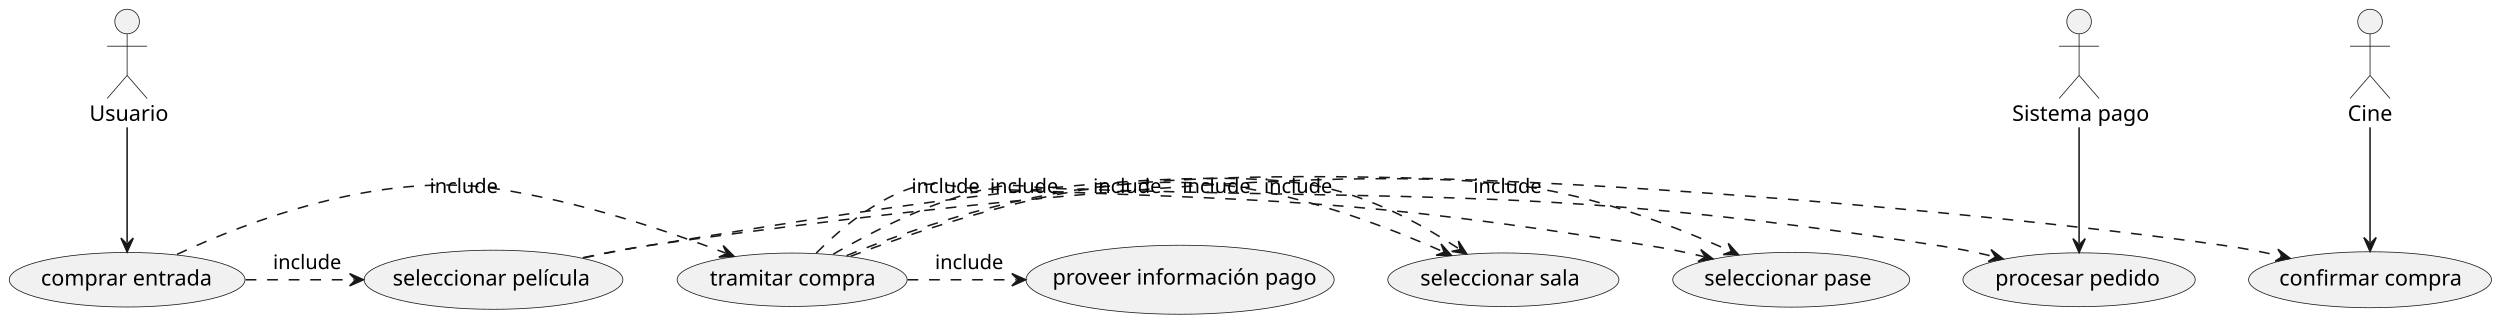
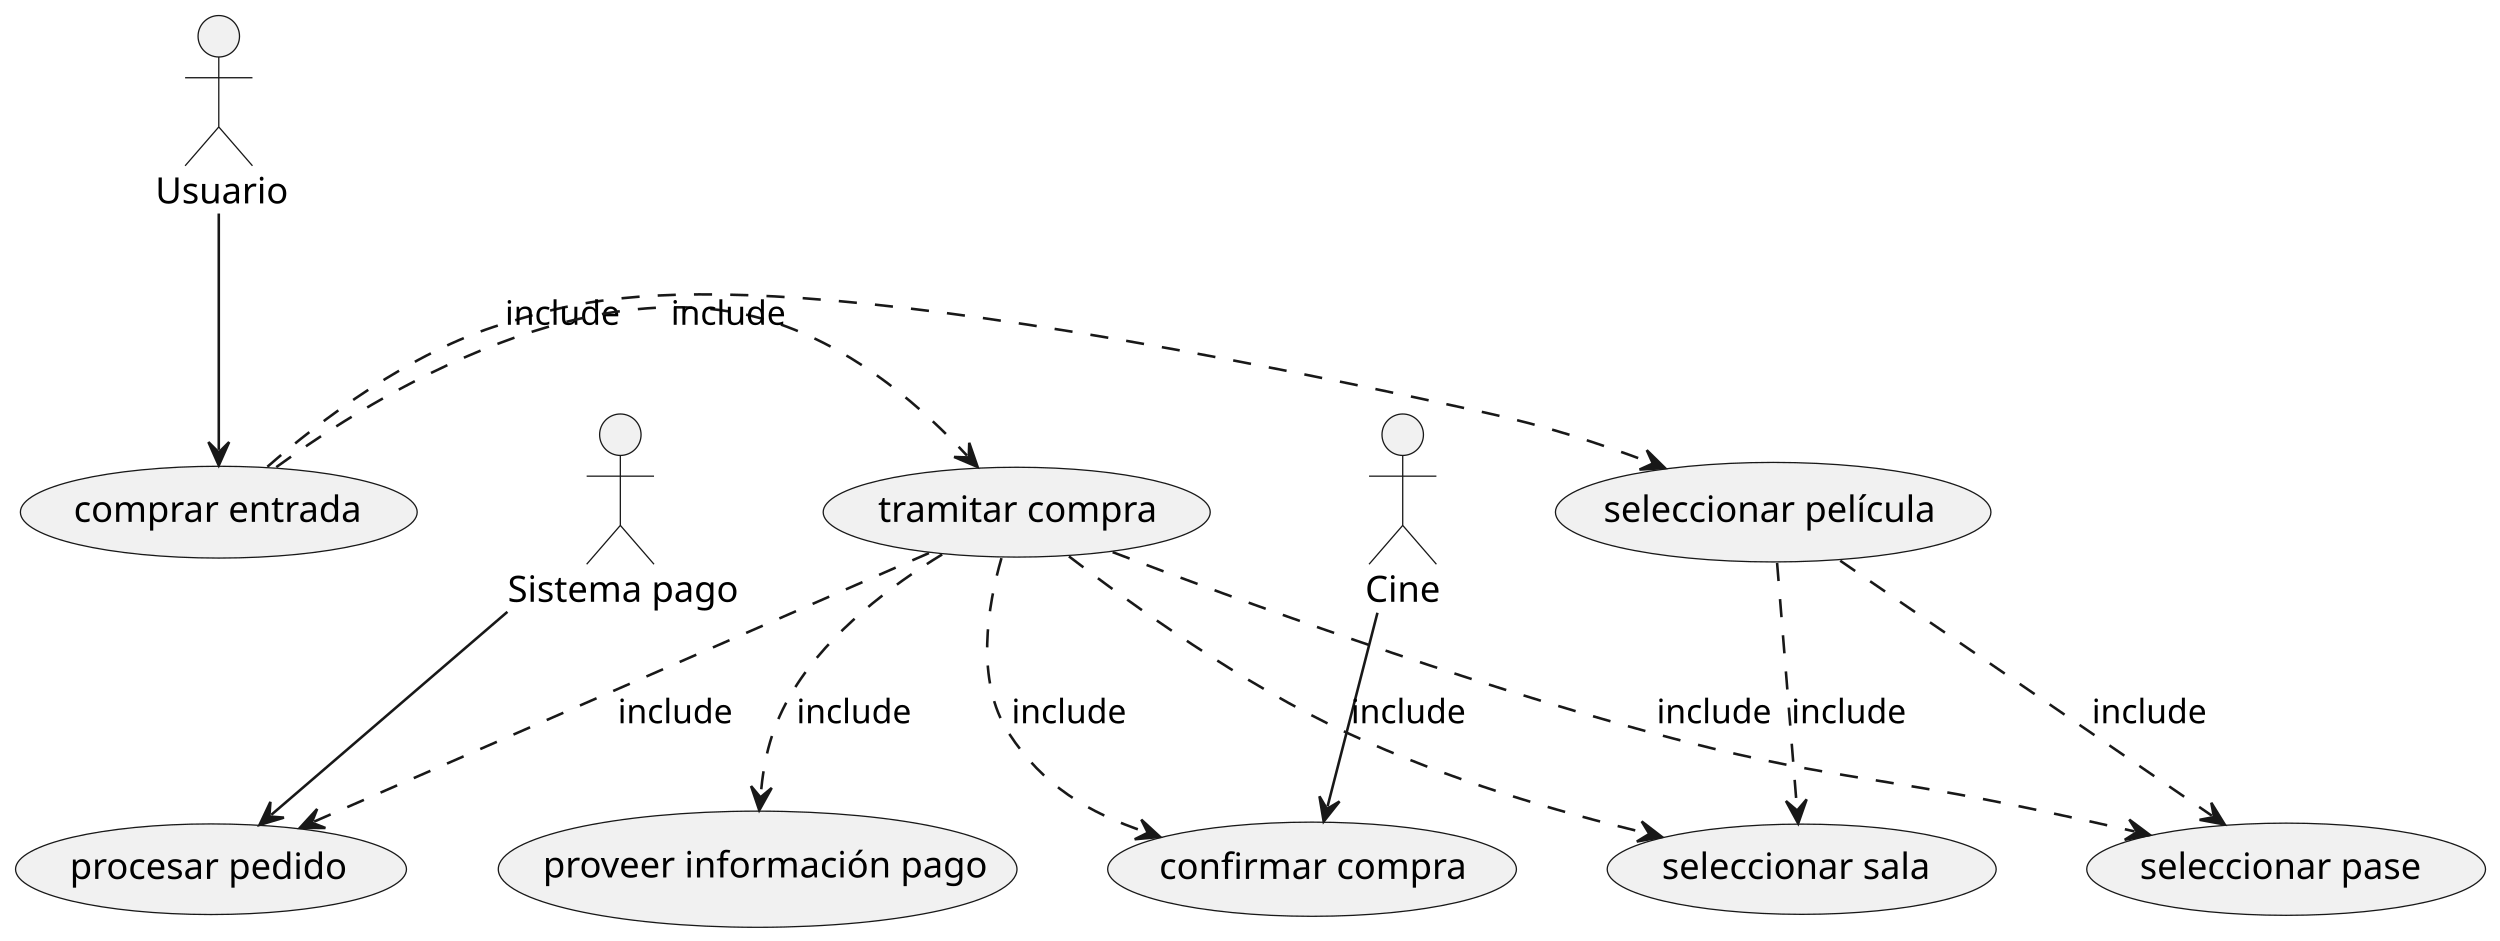
- <svg xmlns="http://www.w3.org/2000/svg" contentStyleType="text/css" height="210px" preserveAspectRatio="none" style="width:1624px;height:210px;background:#FFFFFF;" version="1.1" viewBox="0 0 1624 210" width="1624px" zoomAndPan="magnify">
+ <svg xmlns="http://www.w3.org/2000/svg" contentStyleType="text/css" height="363px" preserveAspectRatio="none" style="width:965px;height:363px;background:#FFFFFF;" version="1.1" viewBox="0 0 965 363" width="965px" zoomAndPan="magnify">
  <defs />
  <g>
    <g id="elem_U">
-       <ellipse cx="82.58" cy="14" fill="#F1F1F1" rx="8" ry="8" style="stroke:#181818;stroke-width:0.5;" />
-       <path d="M82.58,22 L82.58,49 M69.58,30 L95.58,30 M82.58,49 L69.58,64 M82.58,49 L95.58,64 " fill="none" style="stroke:#181818;stroke-width:0.5;" />
-       <text fill="#000000" font-family="sans-serif" font-size="14" lengthAdjust="spacing" textLength="49" x="58.08" y="78.506">Usuario</text>
+       <ellipse cx="84.45" cy="14" fill="#F1F1F1" rx="8" ry="8" style="stroke:#181818;stroke-width:0.5;" />
+       <path d="M84.45,22 L84.45,49 M71.45,30 L97.45,30 M84.45,49 L71.45,64 M84.45,49 L97.45,64 " fill="none" style="stroke:#181818;stroke-width:0.5;" />
+       <text fill="#000000" font-family="sans-serif" font-size="14" lengthAdjust="spacing" textLength="49" x="59.95" y="78.506">Usuario</text>
    </g>
    <g id="elem_SC">
-       <ellipse cx="1350.58" cy="14" fill="#F1F1F1" rx="8" ry="8" style="stroke:#181818;stroke-width:0.5;" />
-       <path d="M1350.58,22 L1350.58,49 M1337.58,30 L1363.58,30 M1350.58,49 L1337.58,64 M1350.58,49 L1363.58,64 " fill="none" style="stroke:#181818;stroke-width:0.5;" />
-       <text fill="#000000" font-family="sans-serif" font-size="14" lengthAdjust="spacing" textLength="87" x="1307.08" y="78.506">Sistema pago</text>
+       <ellipse cx="239.45" cy="167.8" fill="#F1F1F1" rx="8" ry="8" style="stroke:#181818;stroke-width:0.5;" />
+       <path d="M239.45,175.8 L239.45,202.8 M226.45,183.8 L252.45,183.8 M239.45,202.8 L226.45,217.8 M239.45,202.8 L252.45,217.8 " fill="none" style="stroke:#181818;stroke-width:0.5;" />
+       <text fill="#000000" font-family="sans-serif" font-size="14" lengthAdjust="spacing" textLength="87" x="195.95" y="232.306">Sistema pago</text>
    </g>
    <g id="elem_C">
-       <ellipse cx="1539.58" cy="14" fill="#F1F1F1" rx="8" ry="8" style="stroke:#181818;stroke-width:0.5;" />
-       <path d="M1539.58,22 L1539.58,49 M1526.58,30 L1552.58,30 M1539.58,49 L1526.58,64 M1539.58,49 L1552.58,64 " fill="none" style="stroke:#181818;stroke-width:0.5;" />
-       <text fill="#000000" font-family="sans-serif" font-size="14" lengthAdjust="spacing" textLength="29" x="1525.08" y="78.506">Cine</text>
+       <ellipse cx="541.45" cy="167.8" fill="#F1F1F1" rx="8" ry="8" style="stroke:#181818;stroke-width:0.5;" />
+       <path d="M541.45,175.8 L541.45,202.8 M528.45,183.8 L554.45,183.8 M541.45,202.8 L528.45,217.8 M541.45,202.8 L554.45,217.8 " fill="none" style="stroke:#181818;stroke-width:0.5;" />
+       <text fill="#000000" font-family="sans-serif" font-size="14" lengthAdjust="spacing" textLength="29" x="526.95" y="232.306">Cine</text>
    </g>
    <g id="elem_1">
-       <ellipse cx="82.584" cy="181.717" fill="#F1F1F1" rx="76.584" ry="17.717" style="stroke:#181818;stroke-width:0.5;" />
-       <text fill="#000000" font-family="sans-serif" font-size="14" lengthAdjust="spacing" textLength="106" x="26.584" y="185.47">comprar entrada</text>
+       <ellipse cx="84.454" cy="197.697" fill="#F1F1F1" rx="76.584" ry="17.717" style="stroke:#181818;stroke-width:0.5;" />
+       <text fill="#000000" font-family="sans-serif" font-size="14" lengthAdjust="spacing" textLength="106" x="28.454" y="201.45">comprar entrada</text>
    </g>
    <g id="elem_2">
-       <ellipse cx="320.579" cy="181.72" fill="#F1F1F1" rx="84.049" ry="19.21" style="stroke:#181818;stroke-width:0.5;" />
-       <text fill="#000000" font-family="sans-serif" font-size="14" lengthAdjust="spacing" textLength="125" x="255.078" y="185.473">seleccionar película</text>
+       <ellipse cx="684.448" cy="197.7" fill="#F1F1F1" rx="84.049" ry="19.21" style="stroke:#181818;stroke-width:0.5;" />
+       <text fill="#000000" font-family="sans-serif" font-size="14" lengthAdjust="spacing" textLength="125" x="618.948" y="201.453">seleccionar película</text>
    </g>
    <g id="elem_3">
-       <ellipse cx="1163.575" cy="181.723" fill="#F1F1F1" rx="76.965" ry="17.793" style="stroke:#181818;stroke-width:0.5;" />
-       <text fill="#000000" font-family="sans-serif" font-size="14" lengthAdjust="spacing" textLength="107" x="1107.075" y="185.476">seleccionar pase</text>
+       <ellipse cx="882.445" cy="335.523" fill="#F1F1F1" rx="76.965" ry="17.793" style="stroke:#181818;stroke-width:0.5;" />
+       <text fill="#000000" font-family="sans-serif" font-size="14" lengthAdjust="spacing" textLength="107" x="825.945" y="339.276">seleccionar pase</text>
    </g>
    <g id="elem_4">
-       <ellipse cx="976.584" cy="181.725" fill="#F1F1F1" rx="75.074" ry="17.415" style="stroke:#181818;stroke-width:0.5;" />
-       <text fill="#000000" font-family="sans-serif" font-size="14" lengthAdjust="spacing" textLength="102" x="922.584" y="185.478">seleccionar sala</text>
+       <ellipse cx="695.454" cy="335.525" fill="#F1F1F1" rx="75.074" ry="17.415" style="stroke:#181818;stroke-width:0.5;" />
+       <text fill="#000000" font-family="sans-serif" font-size="14" lengthAdjust="spacing" textLength="102" x="641.454" y="339.278">seleccionar sala</text>
    </g>
    <g id="elem_5">
-       <ellipse cx="766.578" cy="181.722" fill="#F1F1F1" rx="100.108" ry="22.422" style="stroke:#181818;stroke-width:0.5;" />
-       <text fill="#000000" font-family="sans-serif" font-size="14" lengthAdjust="spacing" textLength="163" x="683.723" y="184.892">proveer información pago</text>
+       <ellipse cx="292.448" cy="335.522" fill="#F1F1F1" rx="100.108" ry="22.422" style="stroke:#181818;stroke-width:0.5;" />
+       <text fill="#000000" font-family="sans-serif" font-size="14" lengthAdjust="spacing" textLength="163" x="209.593" y="338.692">proveer información pago</text>
    </g>
    <g id="elem_6">
-       <ellipse cx="514.58" cy="181.72" fill="#F1F1F1" rx="74.7" ry="17.34" style="stroke:#181818;stroke-width:0.5;" />
-       <text fill="#000000" font-family="sans-serif" font-size="14" lengthAdjust="spacing" textLength="101" x="461.08" y="185.473">tramitar compra</text>
+       <ellipse cx="392.45" cy="197.7" fill="#F1F1F1" rx="74.7" ry="17.34" style="stroke:#181818;stroke-width:0.5;" />
+       <text fill="#000000" font-family="sans-serif" font-size="14" lengthAdjust="spacing" textLength="101" x="338.95" y="201.453">tramitar compra</text>
    </g>
    <g id="elem_7">
-       <ellipse cx="1350.579" cy="181.72" fill="#F1F1F1" rx="75.449" ry="17.49" style="stroke:#181818;stroke-width:0.5;" />
-       <text fill="#000000" font-family="sans-serif" font-size="14" lengthAdjust="spacing" textLength="103" x="1296.079" y="185.473">procesar pedido</text>
+       <ellipse cx="81.449" cy="335.52" fill="#F1F1F1" rx="75.449" ry="17.49" style="stroke:#181818;stroke-width:0.5;" />
+       <text fill="#000000" font-family="sans-serif" font-size="14" lengthAdjust="spacing" textLength="103" x="26.949" y="339.273">procesar pedido</text>
    </g>
    <g id="elem_8">
-       <ellipse cx="1539.582" cy="181.718" fill="#F1F1F1" rx="78.892" ry="18.178" style="stroke:#181818;stroke-width:0.5;" />
-       <text fill="#000000" font-family="sans-serif" font-size="14" lengthAdjust="spacing" textLength="112" x="1480.582" y="185.471">confirmar compra</text>
+       <ellipse cx="506.452" cy="335.518" fill="#F1F1F1" rx="78.892" ry="18.178" style="stroke:#181818;stroke-width:0.5;" />
+       <text fill="#000000" font-family="sans-serif" font-size="14" lengthAdjust="spacing" textLength="112" x="447.452" y="339.271">confirmar compra</text>
    </g>
    <g id="link_U_1">
-       <path d="M82.58,82.73 C82.58,109.26 82.58,137.47 82.58,157.65 " fill="none" id="U-to-1" style="stroke:#181818;stroke-width:1.0;" />
-       <polygon fill="#181818" points="82.58,163.65,86.58,154.65,82.58,158.65,78.58,154.65,82.58,163.65" style="stroke:#181818;stroke-width:1.0;" />
+       <path d="M84.45,82.42 C84.45,113.5 84.45,150.23 84.45,173.64 " fill="none" id="U-to-1" style="stroke:#181818;stroke-width:1.0;" />
+       <polygon fill="#181818" points="84.45,179.64,88.45,170.64,84.45,174.64,80.45,170.64,84.45,179.64" style="stroke:#181818;stroke-width:1.0;" />
    </g>
    <g id="link_SC_7">
-       <path d="M1350.58,82.73 C1350.58,109.42 1350.58,137.87 1350.58,158.01 " fill="none" id="SC-to-7" style="stroke:#181818;stroke-width:1.0;" />
-       <polygon fill="#181818" points="1350.58,164.01,1354.58,155.01,1350.58,159.01,1346.58,155.01,1350.58,164.01" style="stroke:#181818;stroke-width:1.0;" />
+       <path d="M195.86,236.17 C164.43,263.18 128.139,294.378 104.719,314.518 " fill="none" id="SC-to-7" style="stroke:#181818;stroke-width:1.0;" />
+       <polygon fill="#181818" points="100.17,318.43,109.602,315.595,103.961,315.17,104.386,309.529,100.17,318.43" style="stroke:#181818;stroke-width:1.0;" />
    </g>
    <g id="link_C_8">
-       <path d="M1539.58,82.73 C1539.58,109.1 1539.58,137.06 1539.58,157.29 " fill="none" id="C-to-8" style="stroke:#181818;stroke-width:1.0;" />
-       <polygon fill="#181818" points="1539.58,163.29,1543.58,154.29,1539.58,158.29,1535.58,154.29,1539.58,163.29" style="stroke:#181818;stroke-width:1.0;" />
+       <path d="M531.7,236.53 C524.9,262.9 517.646,291.05 512.436,311.28 " fill="none" id="C-to-8" style="stroke:#181818;stroke-width:1.0;" />
+       <polygon fill="#181818" points="510.94,317.09,517.058,309.372,512.187,312.248,509.311,307.377,510.94,317.09" style="stroke:#181818;stroke-width:1.0;" />
    </g>
    <g id="link_1_2">
-       <path d="M159.53,181.72 C183.97,181.72 205.14,181.72 230.09,181.72 " fill="none" id="1-to-2" style="stroke:#181818;stroke-width:1.0;stroke-dasharray:7.0,7.0;" />
-       <polygon fill="#181818" points="236.09,181.72,227.09,177.72,231.09,181.72,227.09,185.72,236.09,181.72" style="stroke:#181818;stroke-width:1.0;" />
-       <text fill="#000000" font-family="sans-serif" font-size="13" lengthAdjust="spacing" textLength="41" x="177.35" y="174.797">include</text>
+       <path d="M103.21,180.17 C123.69,162.33 158.35,135.84 193.95,125.11 C231.06,113.93 282.46,95.1 573.45,159.3 C596.85,164.46 616.532,170.863 637.062,178.563 " fill="none" id="1-to-2" style="stroke:#181818;stroke-width:1.0;stroke-dasharray:7.0,7.0;" />
+       <polygon fill="#181818" points="642.68,180.67,635.658,173.764,637.998,178.914,632.848,181.255,642.68,180.67" style="stroke:#181818;stroke-width:1.0;" />
+       <text fill="#000000" font-family="sans-serif" font-size="13" lengthAdjust="spacing" textLength="41" x="194.95" y="125.377">include</text>
    </g>
    <g id="link_1_6">
-       <path d="M114.98,165.25 C160.49,144.07 246.19,111.24 321.08,122.45 C376.68,130.77 432.763,149.704 471.203,164.345 " fill="none" id="1-to-6" style="stroke:#181818;stroke-width:1.0;stroke-dasharray:7.0,7.0;" />
-       <polygon fill="#181818" points="476.81,166.48,469.823,159.539,472.137,164.7,466.976,167.015,476.81,166.48" style="stroke:#181818;stroke-width:1.0;" />
-       <text fill="#000000" font-family="sans-serif" font-size="13" lengthAdjust="spacing" textLength="41" x="279.08" y="125.377">include</text>
+       <path d="M106.64,180.32 C145.91,151.77 230.2,100.46 300.95,125.11 C332.16,135.99 356.623,158.057 373.253,175.847 " fill="none" id="1-to-6" style="stroke:#181818;stroke-width:1.0;stroke-dasharray:7.0,7.0;" />
+       <polygon fill="#181818" points="377.35,180.23,374.126,170.924,373.936,176.577,368.282,176.387,377.35,180.23" style="stroke:#181818;stroke-width:1.0;" />
+       <text fill="#000000" font-family="sans-serif" font-size="13" lengthAdjust="spacing" textLength="41" x="258.95" y="125.377">include</text>
    </g>
    <g id="link_2_3">
-       <path d="M378.57,167.42 C392.88,164.32 408.23,161.36 422.58,159.3 C549.65,141.04 872.63,100.36 999.08,122.45 C1045.73,130.6 1091.13,148.376 1123.771,162.936 " fill="none" id="2-to-3" style="stroke:#181818;stroke-width:1.0;stroke-dasharray:7.0,7.0;" />
-       <polygon fill="#181818" points="1129.25,165.38,1122.66,158.06,1124.684,163.343,1119.401,165.367,1129.25,165.38" style="stroke:#181818;stroke-width:1.0;" />
-       <text fill="#000000" font-family="sans-serif" font-size="13" lengthAdjust="spacing" textLength="41" x="957.08" y="125.377">include</text>
+       <path d="M710.33,216.45 C749.01,242.99 816.392,289.206 853.772,314.846 " fill="none" id="2-to-3" style="stroke:#181818;stroke-width:1.0;stroke-dasharray:7.0,7.0;" />
+       <polygon fill="#181818" points="858.72,318.24,853.561,309.851,854.597,315.412,849.036,316.448,858.72,318.24" style="stroke:#181818;stroke-width:1.0;" />
+       <text fill="#000000" font-family="sans-serif" font-size="13" lengthAdjust="spacing" textLength="41" x="807.45" y="279.177">include</text>
    </g>
    <g id="link_2_4">
-       <path d="M379.14,167.54 C393.3,164.48 408.43,161.5 422.58,159.3 C519.65,144.19 767.68,99.04 863.08,122.45 C896.33,130.61 925.632,147.11 947.702,161.58 " fill="none" id="2-to-4" style="stroke:#181818;stroke-width:1.0;stroke-dasharray:7.0,7.0;" />
-       <polygon fill="#181818" points="952.72,164.87,947.387,156.59,948.539,162.129,943,163.28,952.72,164.87" style="stroke:#181818;stroke-width:1.0;" />
-       <text fill="#000000" font-family="sans-serif" font-size="13" lengthAdjust="spacing" textLength="41" x="821.08" y="125.377">include</text>
+       <path d="M685.96,217.3 C688.11,243.89 691.544,286.38 693.614,311.87 " fill="none" id="2-to-4" style="stroke:#181818;stroke-width:1.0;stroke-dasharray:7.0,7.0;" />
+       <polygon fill="#181818" points="694.1,317.85,697.358,308.556,693.695,312.866,689.385,309.203,694.1,317.85" style="stroke:#181818;stroke-width:1.0;" />
+       <text fill="#000000" font-family="sans-serif" font-size="13" lengthAdjust="spacing" textLength="41" x="691.45" y="279.177">include</text>
    </g>
    <g id="link_6_3">
-       <path d="M530.24,164.41 C544.48,150.06 566.92,130.72 591.08,122.45 C609.17,116.27 614.99,121.64 634.08,122.45 C828.16,130.65 877.8,128.49 1069.58,159.3 C1083.66,161.56 1092.924,163.398 1106.804,166.708 " fill="none" id="6-to-3" style="stroke:#181818;stroke-width:1.0;stroke-dasharray:7.0,7.0;" />
-       <polygon fill="#181818" points="1112.64,168.1,1104.813,162.121,1107.776,166.94,1102.958,169.903,1112.64,168.1" style="stroke:#181818;stroke-width:1.0;" />
-       <text fill="#000000" font-family="sans-serif" font-size="13" lengthAdjust="spacing" textLength="41" x="592.08" y="125.377">include</text>
+       <path d="M429.48,213.13 C477.21,231.34 563.04,262.72 638.45,283.1 C704.08,300.83 721.97,298.88 788.45,313.1 C801.87,315.97 810.489,317.87 823.949,320.93 " fill="none" id="6-to-3" style="stroke:#181818;stroke-width:1.0;stroke-dasharray:7.0,7.0;" />
+       <polygon fill="#181818" points="829.8,322.26,821.911,316.364,824.924,321.152,820.137,324.165,829.8,322.26" style="stroke:#181818;stroke-width:1.0;" />
+       <text fill="#000000" font-family="sans-serif" font-size="13" lengthAdjust="spacing" textLength="41" x="639.45" y="279.177">include</text>
    </g>
    <g id="link_6_4">
-       <path d="M549.95,166.03 C605.27,143.44 715.73,106.16 810.08,122.45 C857.71,130.67 904.262,148.784 937.262,163.374 " fill="none" id="6-to-4" style="stroke:#181818;stroke-width:1.0;stroke-dasharray:7.0,7.0;" />
-       <polygon fill="#181818" points="942.75,165.8,936.136,158.502,938.177,163.778,932.901,165.819,942.75,165.8" style="stroke:#181818;stroke-width:1.0;" />
-       <text fill="#000000" font-family="sans-serif" font-size="13" lengthAdjust="spacing" textLength="41" x="768.08" y="125.377">include</text>
+       <path d="M412.61,214.76 C436.93,233.45 479.64,264.17 520.45,283.1 C559.37,301.15 600.289,313.087 635.669,321.658 " fill="none" id="6-to-4" style="stroke:#181818;stroke-width:1.0;stroke-dasharray:7.0,7.0;" />
+       <polygon fill="#181818" points="641.5,323.07,633.695,317.064,636.64,321.893,631.811,324.839,641.5,323.07" style="stroke:#181818;stroke-width:1.0;" />
+       <text fill="#000000" font-family="sans-serif" font-size="13" lengthAdjust="spacing" textLength="41" x="521.45" y="279.177">include</text>
    </g>
    <g id="link_6_5">
-       <path d="M589.51,181.72 C613.59,181.72 634.67,181.72 660.28,181.72 " fill="none" id="6-to-5" style="stroke:#181818;stroke-width:1.0;stroke-dasharray:7.0,7.0;" />
-       <polygon fill="#181818" points="666.28,181.72,657.28,177.72,661.28,181.72,657.28,185.72,666.28,181.72" style="stroke:#181818;stroke-width:1.0;" />
-       <text fill="#000000" font-family="sans-serif" font-size="13" lengthAdjust="spacing" textLength="41" x="607.38" y="174.797">include</text>
+       <path d="M363.67,214.01 C344.48,225.73 320.32,243.67 306.45,266.1 C297.77,280.12 294.913,292.575 293.623,306.775 " fill="none" id="6-to-5" style="stroke:#181818;stroke-width:1.0;stroke-dasharray:7.0,7.0;" />
+       <polygon fill="#181818" points="293.08,312.75,297.878,304.149,293.532,307.771,289.911,303.425,293.08,312.75" style="stroke:#181818;stroke-width:1.0;" />
+       <text fill="#000000" font-family="sans-serif" font-size="13" lengthAdjust="spacing" textLength="41" x="307.45" y="279.177">include</text>
    </g>
    <g id="link_6_7">
-       <path d="M541.21,165.14 C566.19,150.62 605.14,130.62 642.08,122.45 C660.74,118.33 665.98,121.84 685.08,122.45 C939.92,130.64 1005.49,121.09 1257.58,159.3 C1271.87,161.46 1281.359,163.337 1295.349,166.727 " fill="none" id="6-to-7" style="stroke:#181818;stroke-width:1.0;stroke-dasharray:7.0,7.0;" />
-       <polygon fill="#181818" points="1301.18,168.14,1293.375,162.133,1296.321,166.963,1291.491,169.908,1301.18,168.14" style="stroke:#181818;stroke-width:1.0;" />
-       <text fill="#000000" font-family="sans-serif" font-size="13" lengthAdjust="spacing" textLength="41" x="643.08" y="125.377">include</text>
+       <path d="M358.57,213.49 C298.91,239.55 181.228,290.949 121.258,317.139 " fill="none" id="6-to-7" style="stroke:#181818;stroke-width:1.0;stroke-dasharray:7.0,7.0;" />
+       <polygon fill="#181818" points="115.76,319.54,125.609,319.604,120.342,317.539,122.407,312.272,115.76,319.54" style="stroke:#181818;stroke-width:1.0;" />
+       <text fill="#000000" font-family="sans-serif" font-size="13" lengthAdjust="spacing" textLength="41" x="238.45" y="279.177">include</text>
    </g>
    <g id="link_6_8">
-       <path d="M552.56,166.48 C591.21,151.84 653.22,130.77 709.08,122.45 C870.73,98.37 1281.79,136.27 1443.58,159.3 C1457.99,161.35 1467.566,163.15 1481.746,166.45 " fill="none" id="6-to-8" style="stroke:#181818;stroke-width:1.0;stroke-dasharray:7.0,7.0;" />
-       <polygon fill="#181818" points="1487.59,167.81,1479.731,161.874,1482.72,166.677,1477.918,169.666,1487.59,167.81" style="stroke:#181818;stroke-width:1.0;" />
-       <text fill="#000000" font-family="sans-serif" font-size="13" lengthAdjust="spacing" textLength="41" x="710.08" y="125.377">include</text>
+       <path d="M386.57,215.43 C381.29,233.63 376.22,262.84 389.45,283.1 C402.61,303.26 419.946,313.639 442.106,321.129 " fill="none" id="6-to-8" style="stroke:#181818;stroke-width:1.0;stroke-dasharray:7.0,7.0;" />
+       <polygon fill="#181818" points="447.79,323.05,440.545,316.379,443.053,321.449,437.983,323.958,447.79,323.05" style="stroke:#181818;stroke-width:1.0;" />
+       <text fill="#000000" font-family="sans-serif" font-size="13" lengthAdjust="spacing" textLength="41" x="390.45" y="279.177">include</text>
    </g>
  </g>
</svg>
